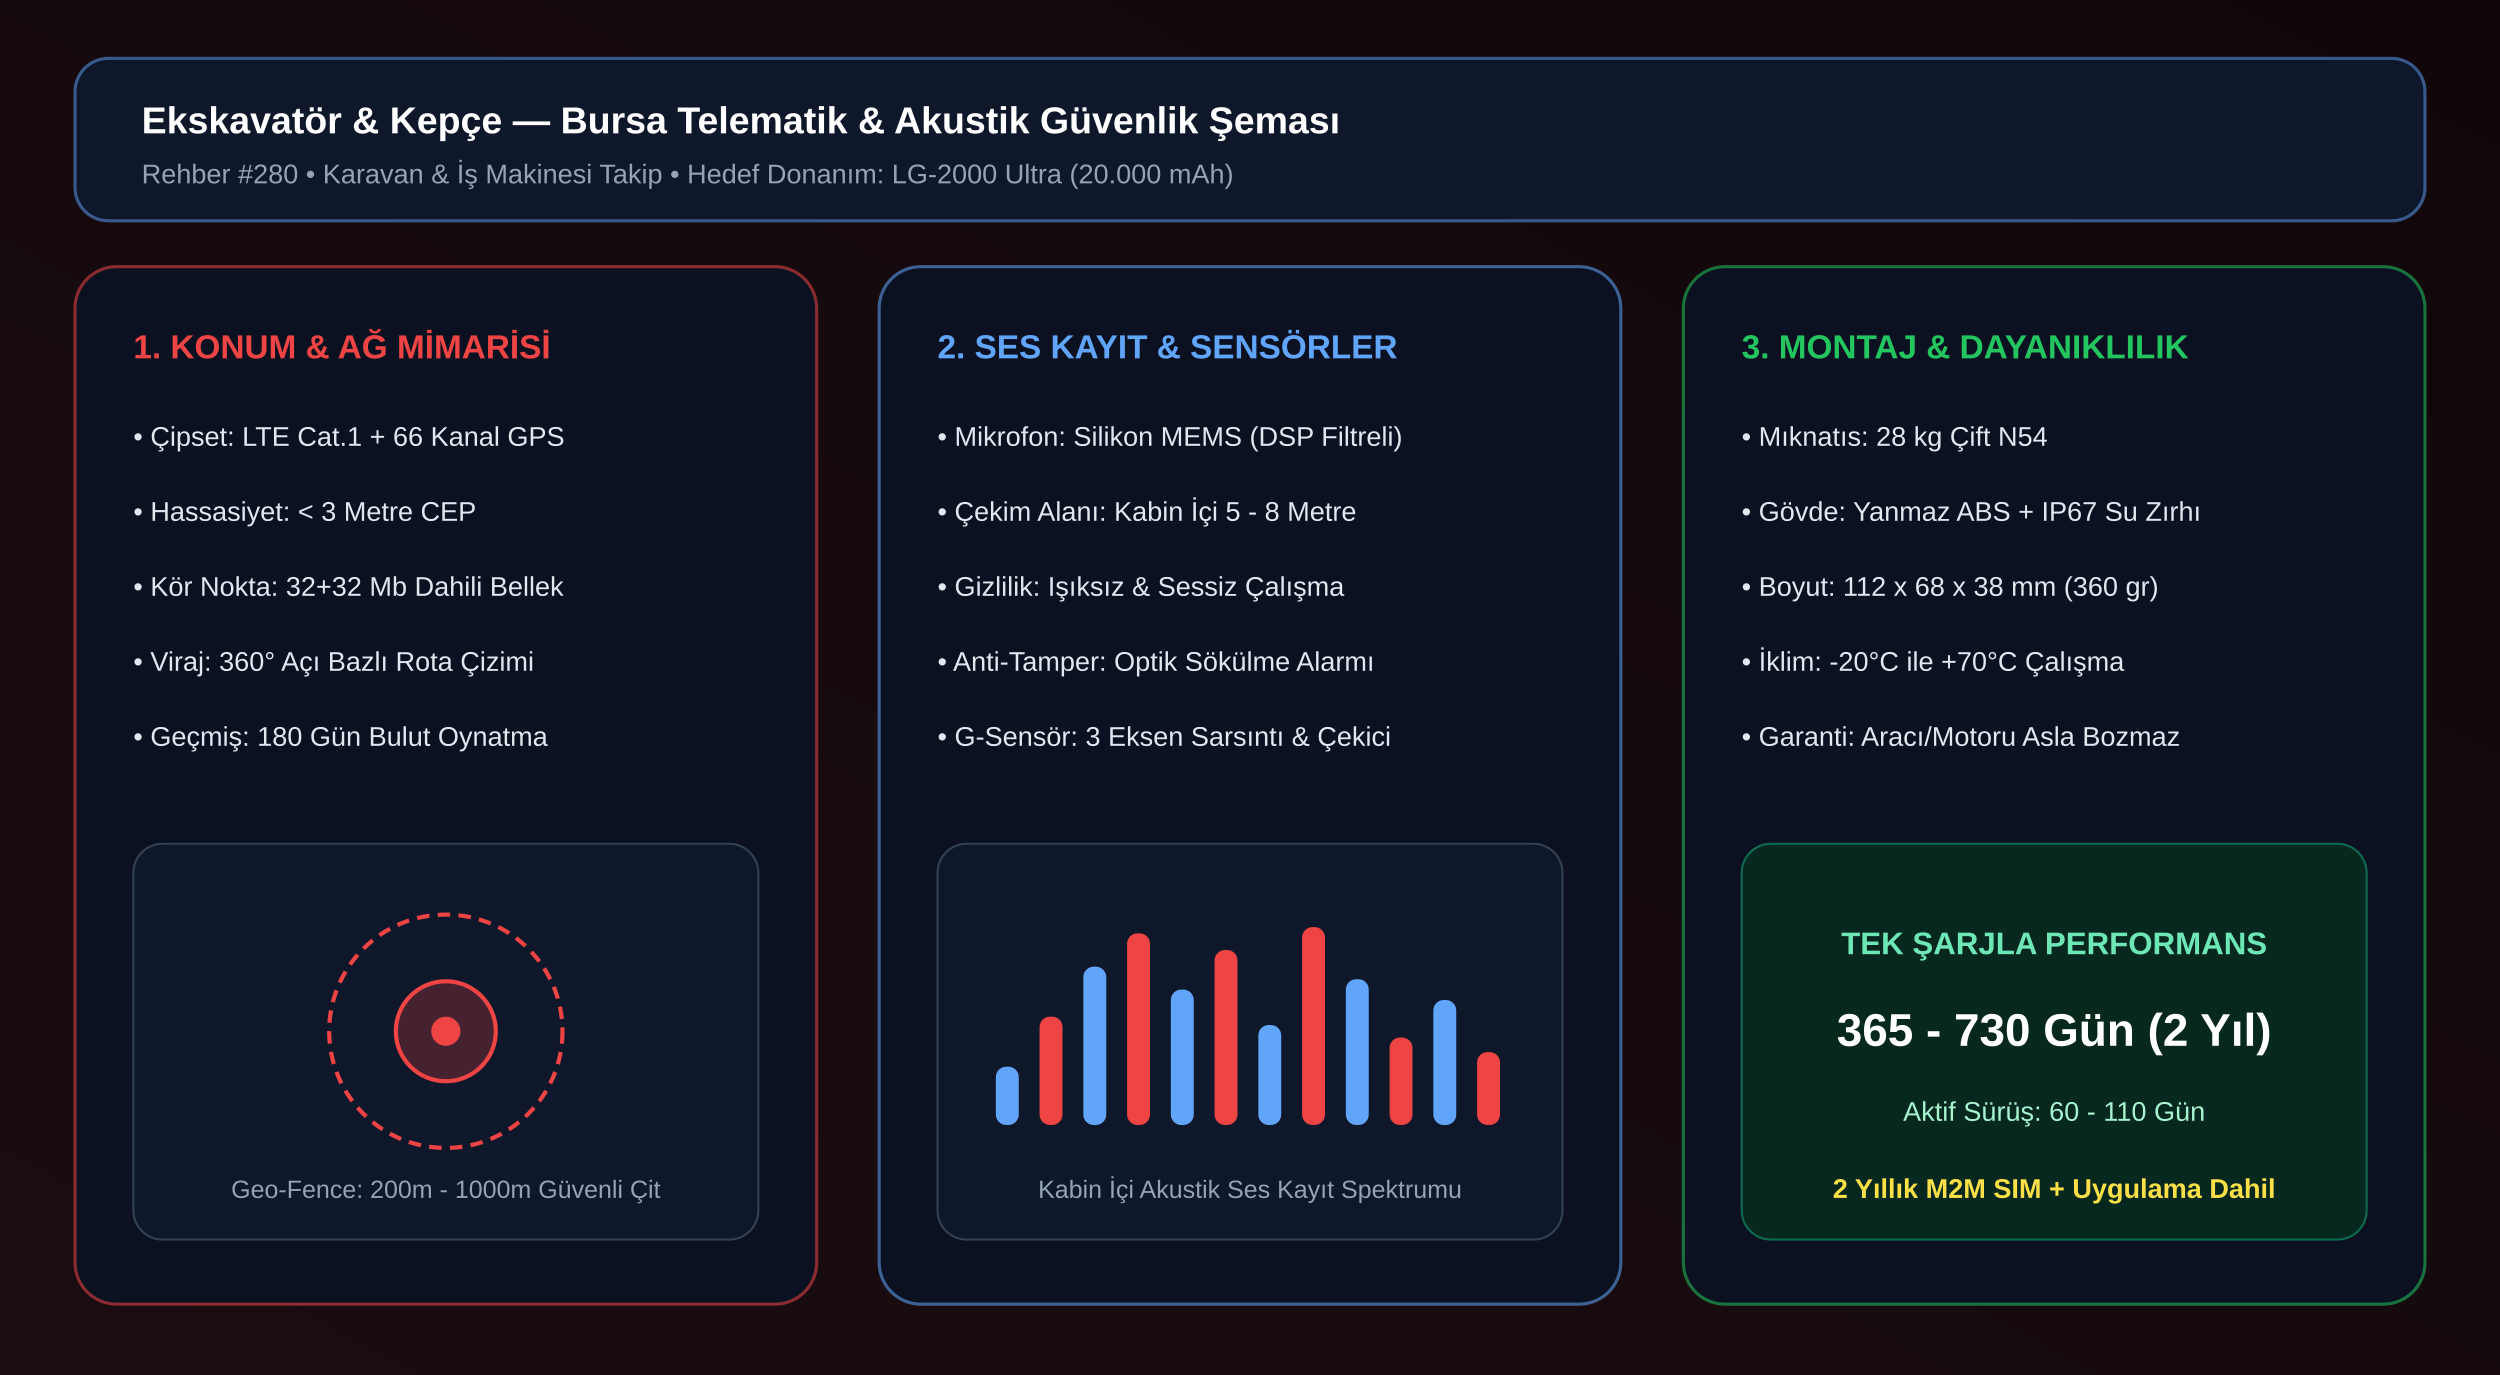
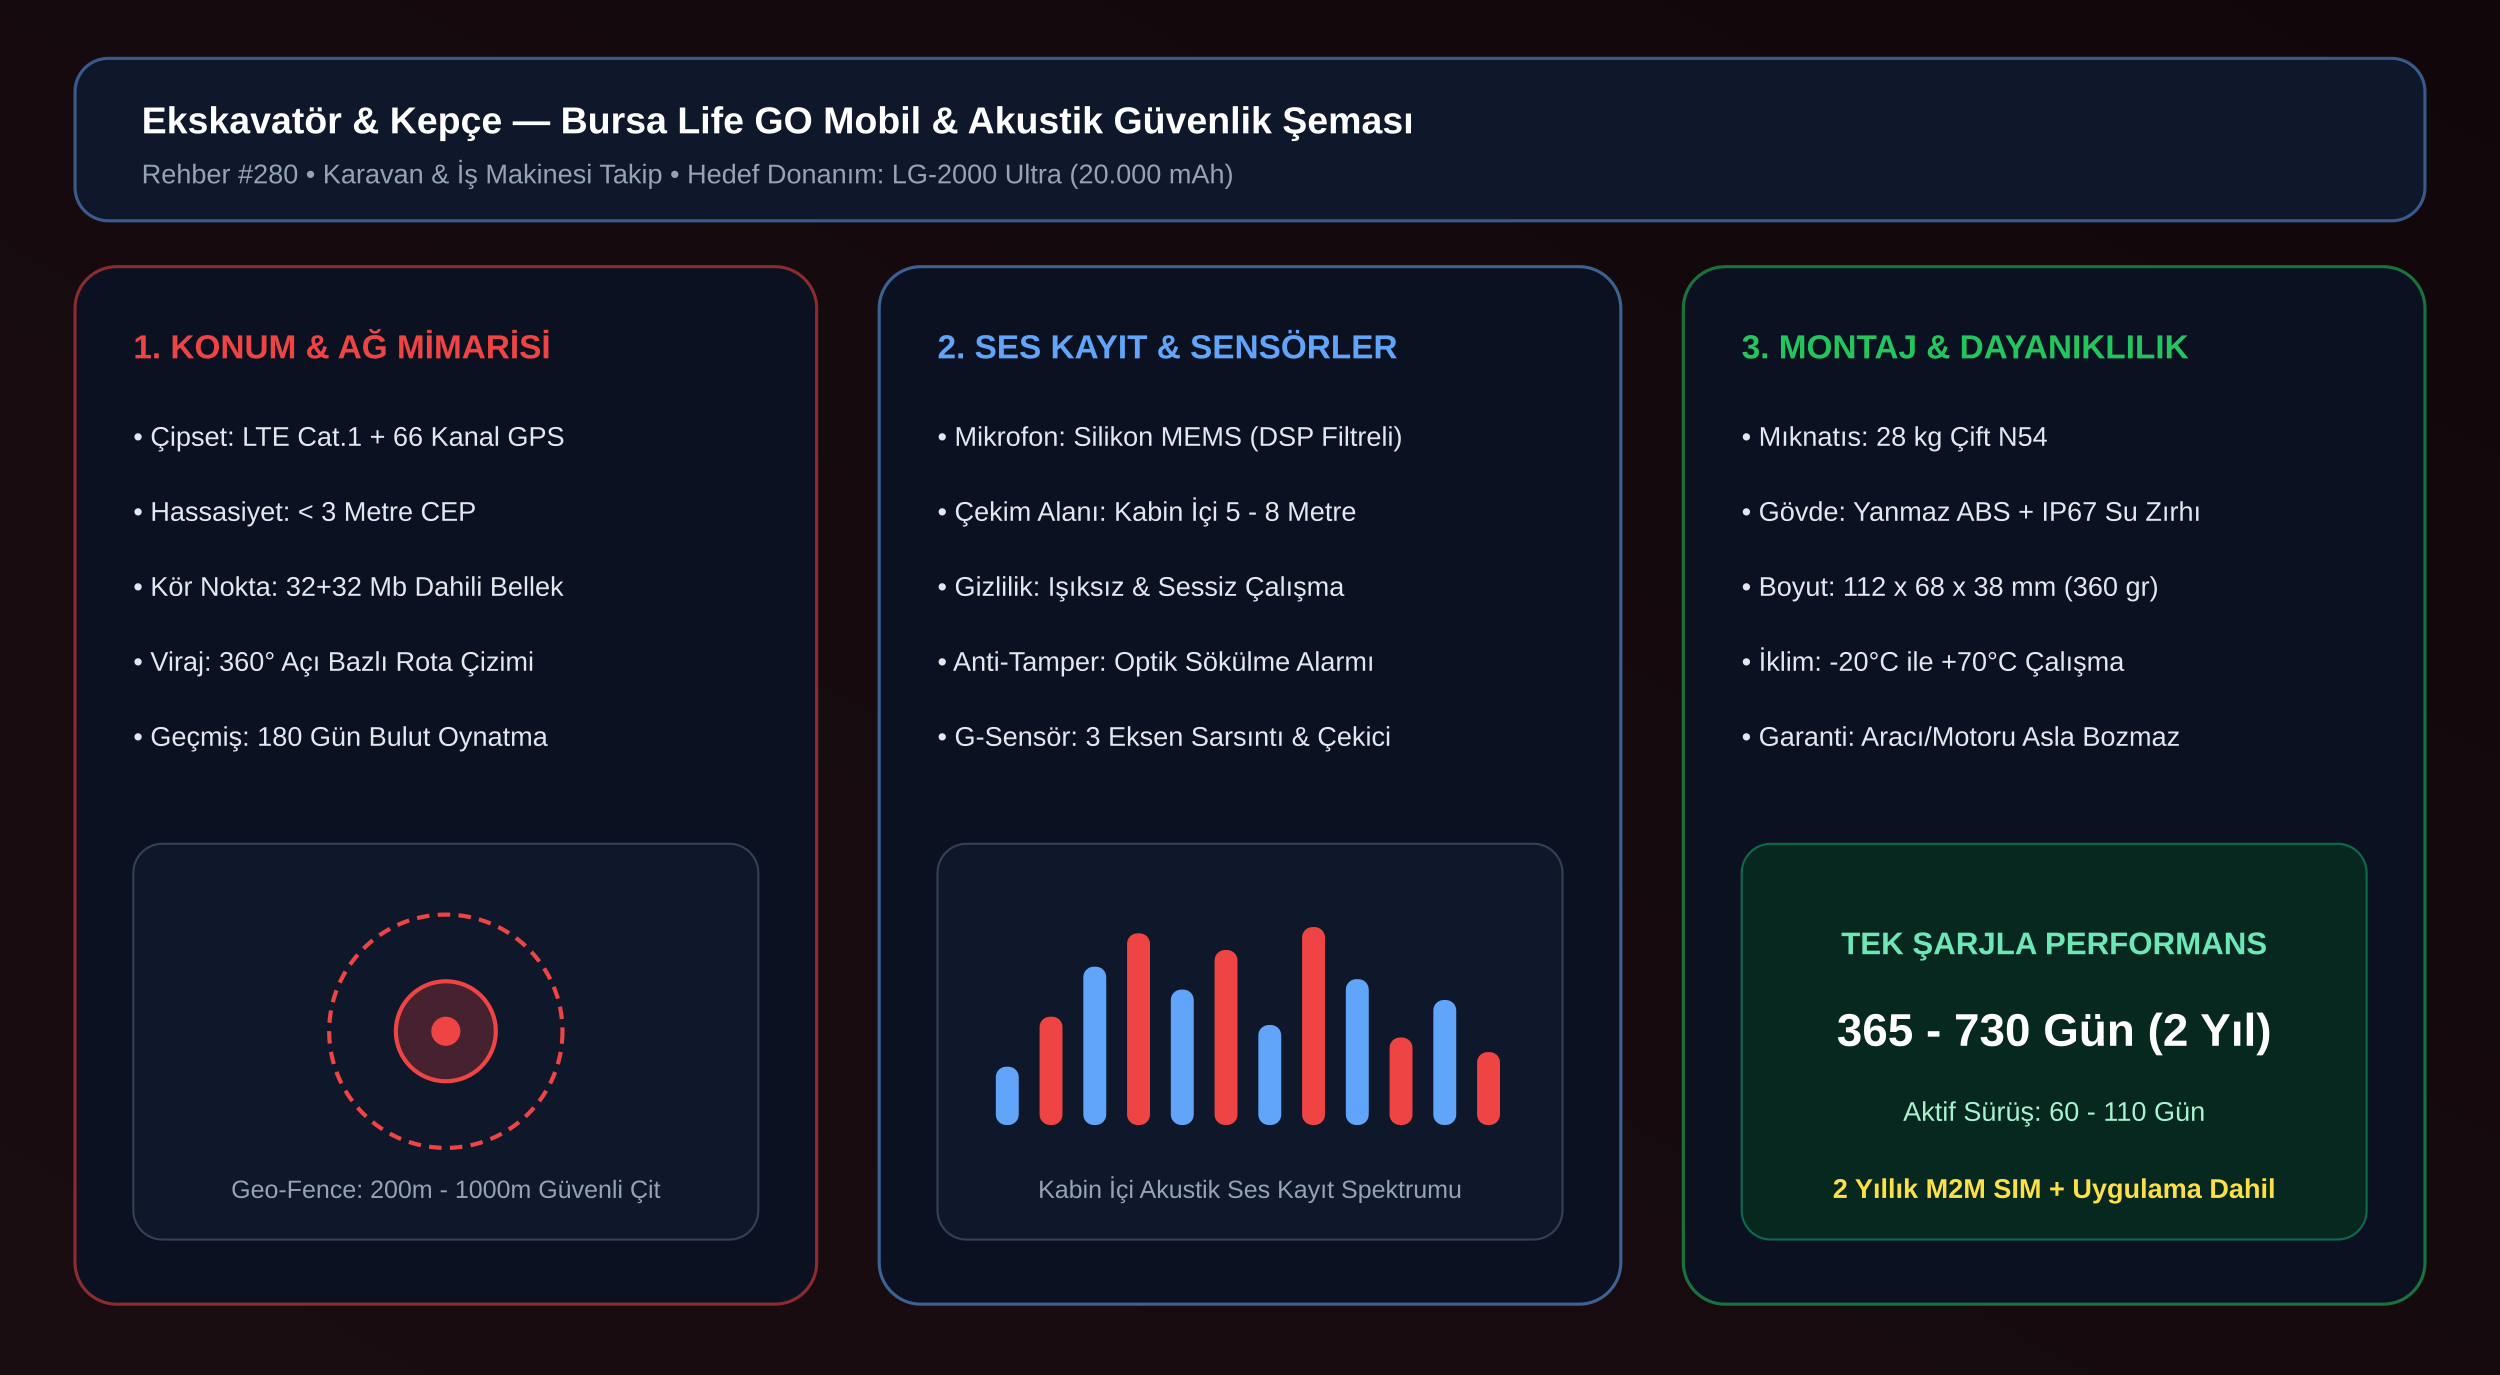
<svg xmlns="http://www.w3.org/2000/svg" viewBox="0 0 1200 660" width="1200" height="660">
  <defs>
    <linearGradient id="g2_280" x1="0%" y1="100%" x2="100%" y2="0%">
      <stop offset="0%" stop-color="#1A0D12" />
      <stop offset="100%" stop-color="#11070A" />
    </linearGradient>
  </defs>
  <rect width="1200" height="660" fill="url(#g2_280)" />
  <rect x="36" y="28" width="1128" height="78" rx="16" fill="#0F172A" stroke="#60A5FA" stroke-opacity="0.5" stroke-width="1.5" />
-   <text x="68" y="64" fill="#FFFFFF" font-family="Arial, sans-serif" font-size="18" font-weight="bold">Ekskavatör &amp; Kepçe — Bursa Telematik &amp; Akustik Güvenlik Şeması</text>
+   <text x="68" y="64" fill="#FFFFFF" font-family="Arial, sans-serif" font-size="18" font-weight="bold">Ekskavatör &amp; Kepçe — Bursa Life GO Mobil &amp; Akustik Güvenlik Şeması</text>
  <text x="68" y="88" fill="#94A3B8" font-family="Arial, sans-serif" font-size="13">Rehber #280 • Karavan &amp; İş Makinesi Takip • Hedef Donanım: LG-2000 Ultra (20.000 mAh)</text>
  <rect x="36" y="128" width="356" height="498" rx="20" fill="#0B1120" stroke="#EF4444" stroke-opacity="0.55" stroke-width="1.5" />
  <text x="64" y="172" fill="#EF4444" font-family="Arial, sans-serif" font-size="16" font-weight="bold">1. KONUM &amp; AĞ MİMARİSİ</text>
  <text x="64" y="214" fill="#E2E8F0" font-family="Arial, sans-serif" font-size="13">• Çipset: LTE Cat.1 + 66 Kanal GPS</text>
  <text x="64" y="250" fill="#E2E8F0" font-family="Arial, sans-serif" font-size="13">• Hassasiyet: &lt; 3 Metre CEP</text>
  <text x="64" y="286" fill="#E2E8F0" font-family="Arial, sans-serif" font-size="13">• Kör Nokta: 32+32 Mb Dahili Bellek</text>
  <text x="64" y="322" fill="#E2E8F0" font-family="Arial, sans-serif" font-size="13">• Viraj: 360° Açı Bazlı Rota Çizimi</text>
  <text x="64" y="358" fill="#E2E8F0" font-family="Arial, sans-serif" font-size="13">• Geçmiş: 180 Gün Bulut Oynatma</text>
  <rect x="64" y="405" width="300" height="190" rx="14" fill="#0F172A" stroke="#334155" />
  <circle cx="214" cy="495" r="56" fill="none" stroke="#EF4444" stroke-width="2" stroke-dasharray="6 4" />
  <circle cx="214" cy="495" r="24" fill="#EF4444" fill-opacity="0.25" stroke="#EF4444" stroke-width="2" />
  <circle cx="214" cy="495" r="7" fill="#EF4444" />
  <text x="214" y="575" text-anchor="middle" fill="#94A3B8" font-family="Arial, sans-serif" font-size="12">Geo-Fence: 200m - 1000m Güvenli Çit</text>
  <rect x="422" y="128" width="356" height="498" rx="20" fill="#0B1120" stroke="#60A5FA" stroke-opacity="0.55" stroke-width="1.5" />
  <text x="450" y="172" fill="#60A5FA" font-family="Arial, sans-serif" font-size="16" font-weight="bold">2. SES KAYIT &amp; SENSÖRLER</text>
  <text x="450" y="214" fill="#E2E8F0" font-family="Arial, sans-serif" font-size="13">• Mikrofon: Silikon MEMS (DSP Filtreli)</text>
  <text x="450" y="250" fill="#E2E8F0" font-family="Arial, sans-serif" font-size="13">• Çekim Alanı: Kabin İçi 5 - 8 Metre</text>
  <text x="450" y="286" fill="#E2E8F0" font-family="Arial, sans-serif" font-size="13">• Gizlilik: Işıksız &amp; Sessiz Çalışma</text>
  <text x="450" y="322" fill="#E2E8F0" font-family="Arial, sans-serif" font-size="13">• Anti-Tamper: Optik Sökülme Alarmı</text>
  <text x="450" y="358" fill="#E2E8F0" font-family="Arial, sans-serif" font-size="13">• G-Sensör: 3 Eksen Sarsıntı &amp; Çekici</text>
  <rect x="450" y="405" width="300" height="190" rx="14" fill="#0F172A" stroke="#334155" />
  <rect x="478" y="512" width="11" height="28" rx="5" fill="#60A5FA" />
  <rect x="499" y="488" width="11" height="52" rx="5" fill="#EF4444" />
  <rect x="520" y="464" width="11" height="76" rx="5" fill="#60A5FA" />
  <rect x="541" y="448" width="11" height="92" rx="5" fill="#EF4444" />
  <rect x="562" y="475" width="11" height="65" rx="5" fill="#60A5FA" />
  <rect x="583" y="456" width="11" height="84" rx="5" fill="#EF4444" />
  <rect x="604" y="492" width="11" height="48" rx="5" fill="#60A5FA" />
  <rect x="625" y="445" width="11" height="95" rx="5" fill="#EF4444" />
  <rect x="646" y="470" width="11" height="70" rx="5" fill="#60A5FA" />
  <rect x="667" y="498" width="11" height="42" rx="5" fill="#EF4444" />
  <rect x="688" y="480" width="11" height="60" rx="5" fill="#60A5FA" />
  <rect x="709" y="505" width="11" height="35" rx="5" fill="#EF4444" />
  <text x="600" y="575" text-anchor="middle" fill="#94A3B8" font-family="Arial, sans-serif" font-size="12">Kabin İçi Akustik Ses Kayıt Spektrumu</text>
  <rect x="808" y="128" width="356" height="498" rx="20" fill="#0B1120" stroke="#22C55E" stroke-opacity="0.55" stroke-width="1.5" />
  <text x="836" y="172" fill="#22C55E" font-family="Arial, sans-serif" font-size="16" font-weight="bold">3. MONTAJ &amp; DAYANIKLILIK</text>
  <text x="836" y="214" fill="#E2E8F0" font-family="Arial, sans-serif" font-size="13">• Mıknatıs: 28 kg Çift N54</text>
  <text x="836" y="250" fill="#E2E8F0" font-family="Arial, sans-serif" font-size="13">• Gövde: Yanmaz ABS + IP67 Su Zırhı</text>
  <text x="836" y="286" fill="#E2E8F0" font-family="Arial, sans-serif" font-size="13">• Boyut: 112 x 68 x 38 mm (360 gr)</text>
  <text x="836" y="322" fill="#E2E8F0" font-family="Arial, sans-serif" font-size="13">• İklim: -20°C ile +70°C Çalışma</text>
  <text x="836" y="358" fill="#E2E8F0" font-family="Arial, sans-serif" font-size="13">• Garanti: Aracı/Motoru Asla Bozmaz</text>
  <rect x="836" y="405" width="300" height="190" rx="14" fill="#06281E" stroke="#10B981" stroke-opacity="0.5" />
  <text x="986" y="458" text-anchor="middle" fill="#6EE7B7" font-family="Arial, sans-serif" font-size="15" font-weight="bold">TEK ŞARJLA PERFORMANS</text>
  <text x="986" y="502" text-anchor="middle" fill="#FFFFFF" font-family="Arial, sans-serif" font-size="22" font-weight="bold">365 - 730 Gün (2 Yıl)</text>
  <text x="986" y="538" text-anchor="middle" fill="#A7F3D0" font-family="Arial, sans-serif" font-size="13">Aktif Sürüş: 60 - 110 Gün</text>
  <text x="986" y="575" text-anchor="middle" fill="#FDE047" font-family="Arial, sans-serif" font-size="13" font-weight="bold">2 Yıllık M2M SIM + Uygulama Dahil</text>
</svg>
